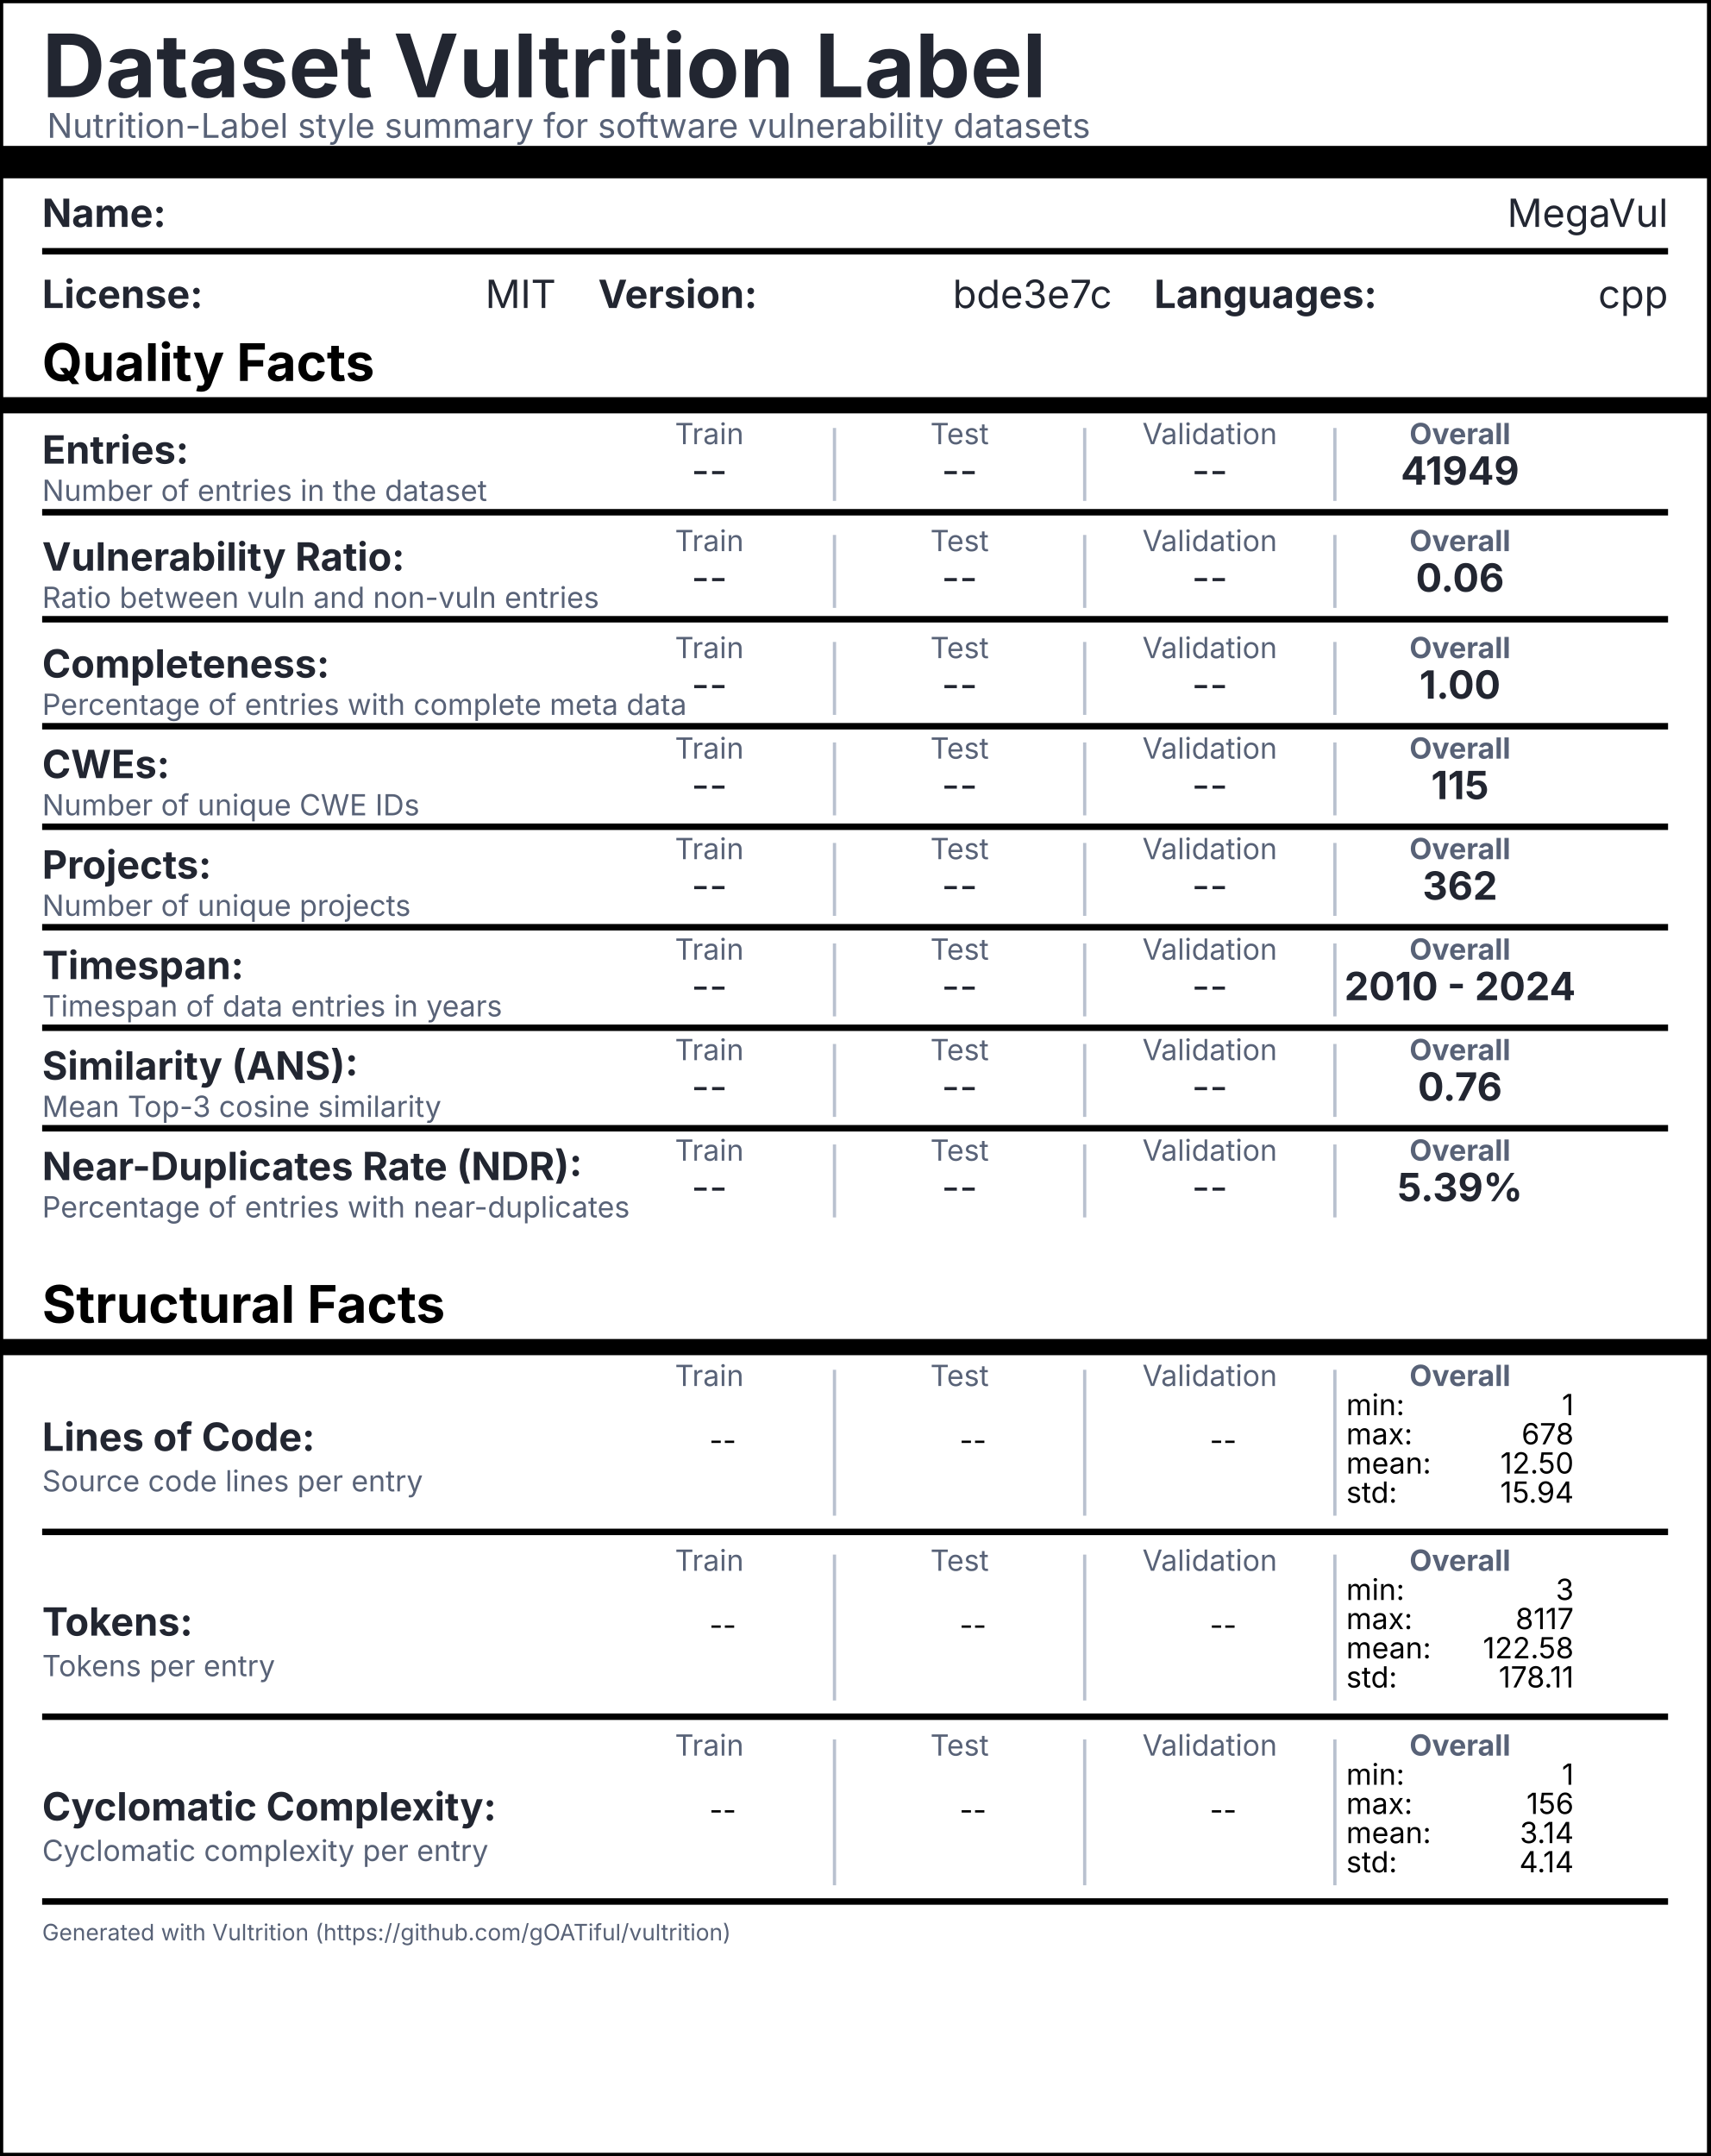
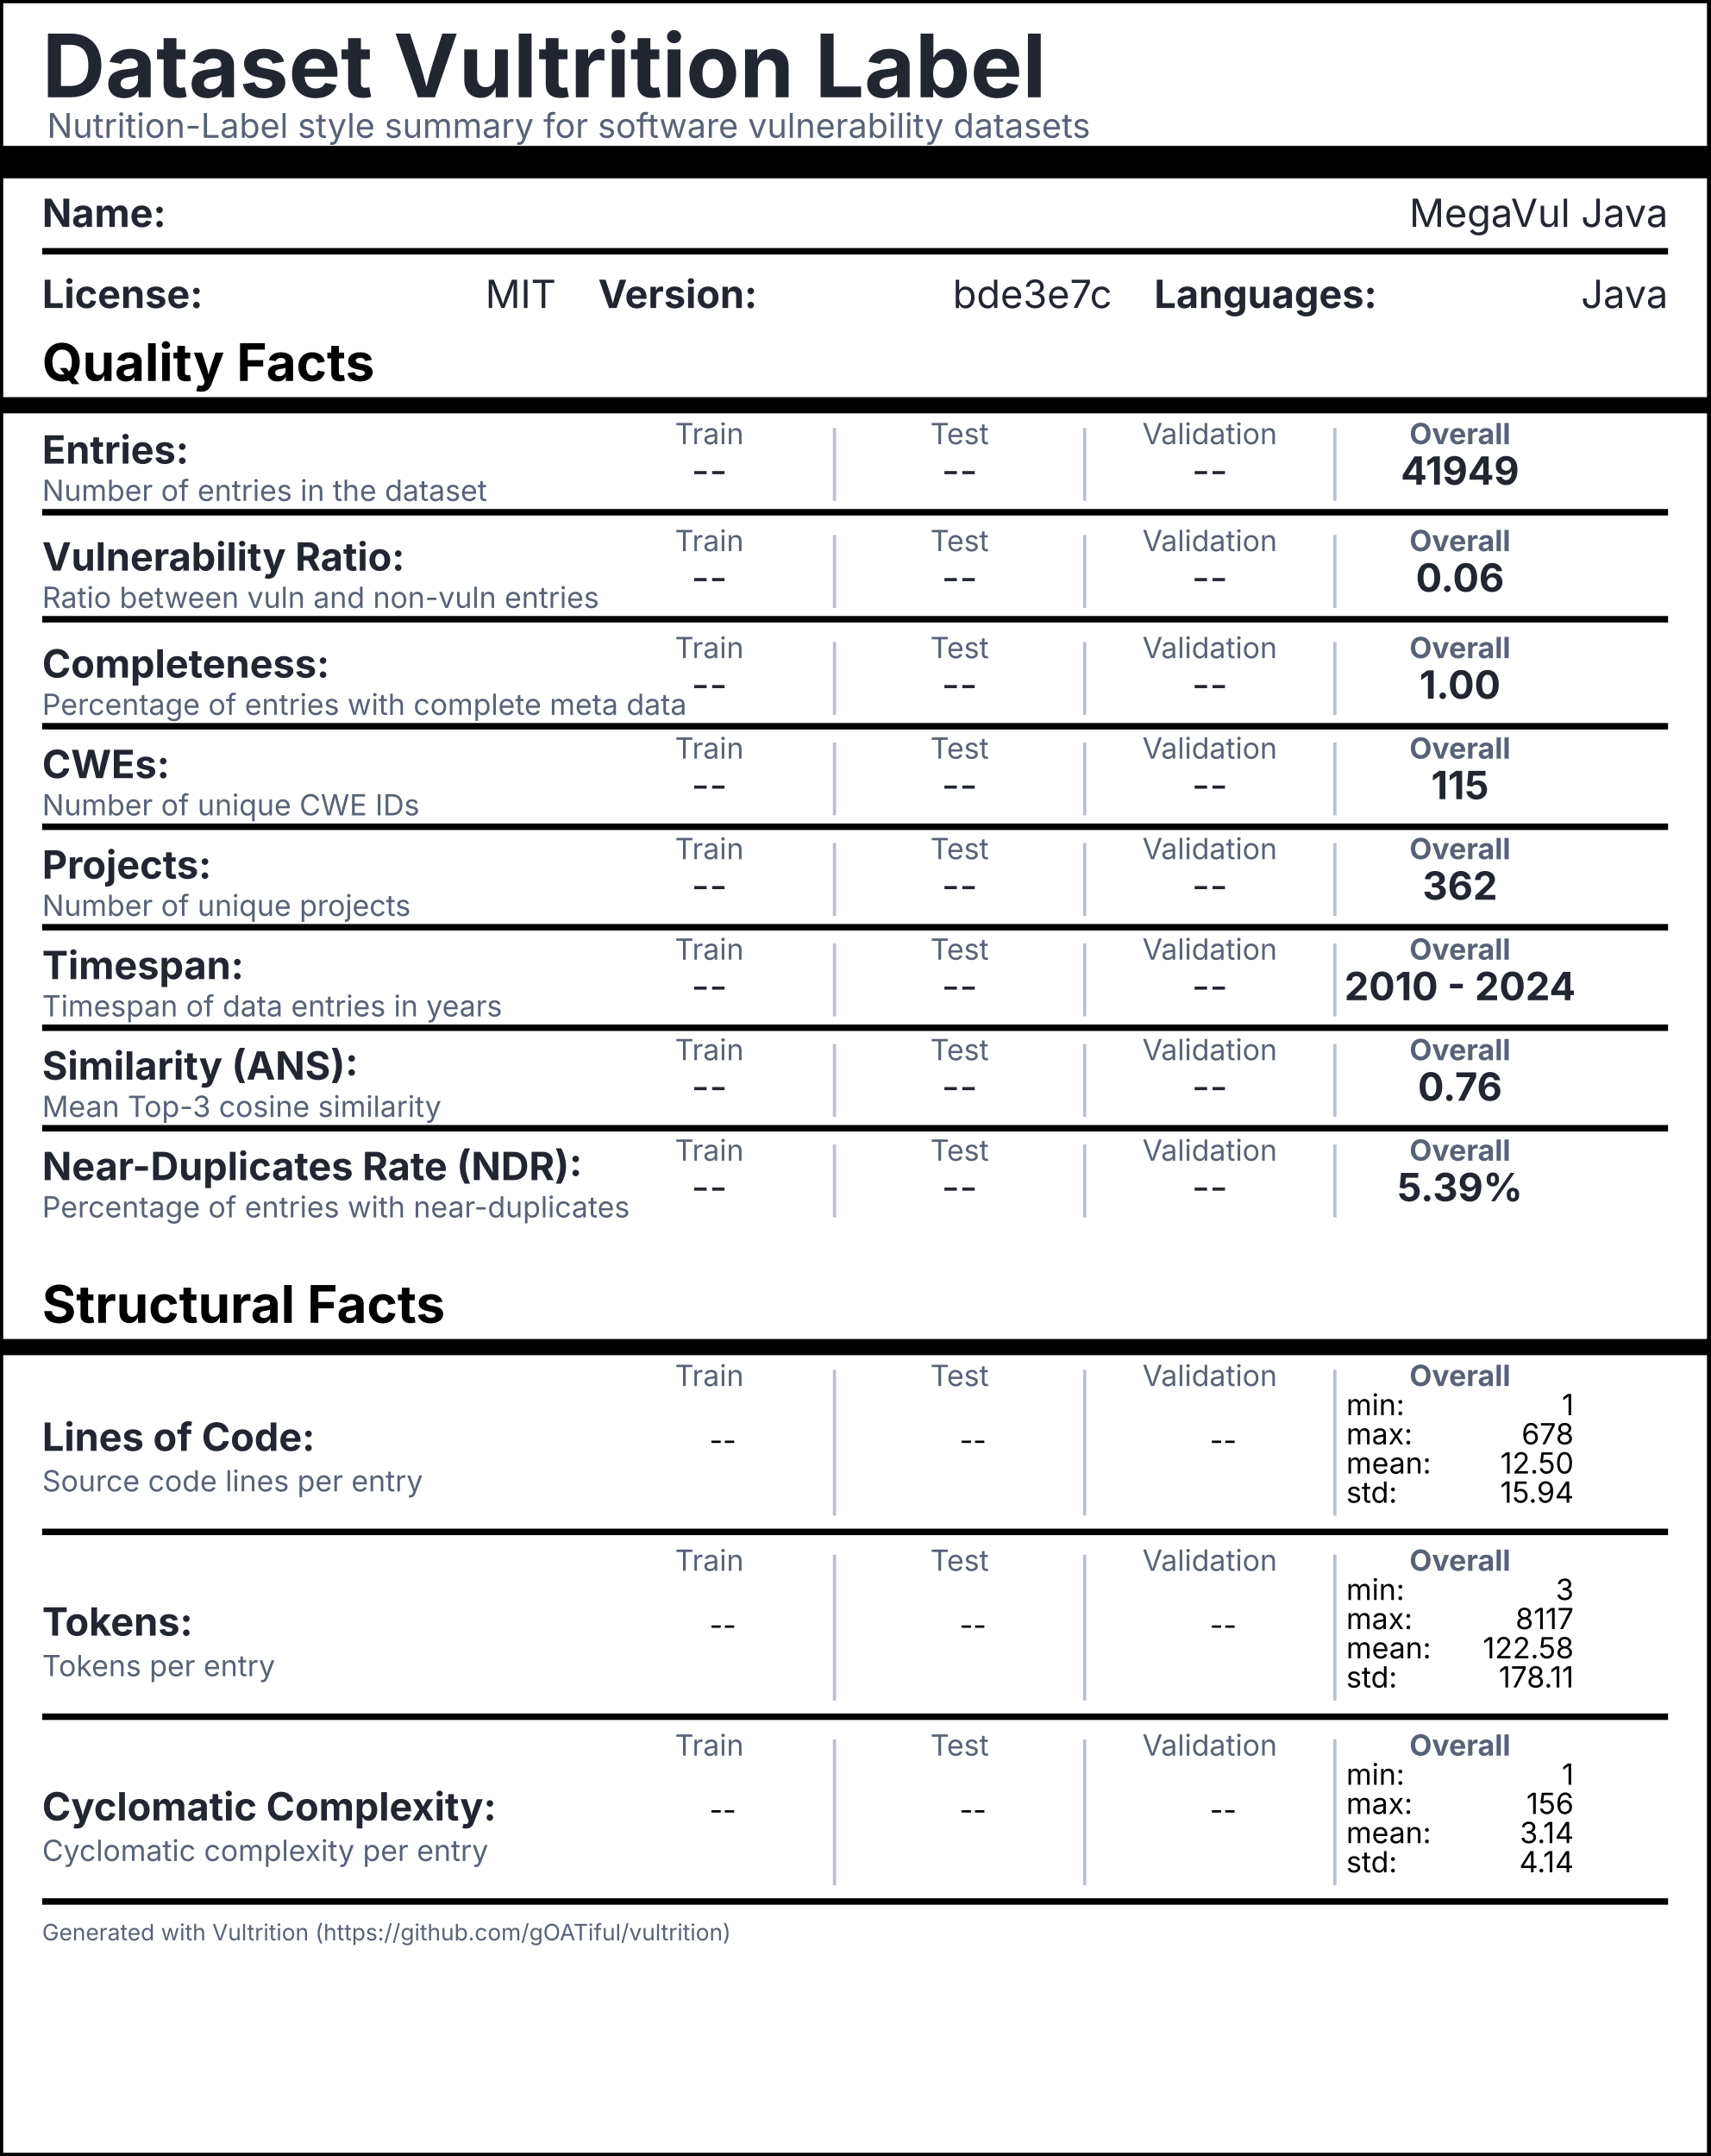
<svg xmlns="http://www.w3.org/2000/svg" baseProfile="tiny" height="1330px" version="1.2" viewBox="0,0,1055,1330" width="1055px">
  <defs />
  <rect fill="#ffffff" height="1330" stroke="#000000" stroke-width="4" width="1055" x="0" y="0" />
  <g />
  <text fill="#222631" font-family="Inter, Arial, Helvetica, sans-serif" font-size="54" font-weight="bold" x="26" y="60">Dataset Vultrition Label</text>
  <text fill="#586277" font-family="Inter, Arial, Helvetica, sans-serif" font-size="21" x="29" y="85">Nutrition-Label style summary for software vulnerability datasets</text>
  <line stroke="#000000" stroke-width="20" x1="0" x2="1055" y1="100" y2="100" />
  <text fill="#222631" font-family="Inter, Arial, Helvetica, sans-serif" font-size="24" font-weight="bold" x="26" y="140">Name:</text>
-   <text fill="#222631" font-family="Inter, Arial, Helvetica, sans-serif" font-size="24" text-anchor="end" x="1029" y="140">MegaVul</text>
+   <text fill="#222631" font-family="Inter, Arial, Helvetica, sans-serif" font-size="24" text-anchor="end" x="1029" y="140">MegaVul Java</text>
  <line stroke="#000000" stroke-width="4" x1="26" x2="1029" y1="155" y2="155" />
  <text fill="#222631" font-family="Inter, Arial, Helvetica, sans-serif" font-size="24" font-weight="bold" x="26.0" y="190">License:</text>
  <text fill="#222631" font-family="Inter, Arial, Helvetica, sans-serif" font-size="24" text-anchor="end" x="343.0" y="190">MIT</text>
  <text fill="#222631" font-family="Inter, Arial, Helvetica, sans-serif" font-size="24" font-weight="bold" x="369.0" y="190">Version:</text>
  <text fill="#222631" font-family="Inter, Arial, Helvetica, sans-serif" font-size="24" text-anchor="end" x="686.0" y="190">bde3e7c</text>
  <text fill="#222631" font-family="Inter, Arial, Helvetica, sans-serif" font-size="24" font-weight="bold" x="712.0" y="190">Languages:</text>
-   <text fill="#222631" font-family="Inter, Arial, Helvetica, sans-serif" font-size="24" text-anchor="end" x="1029.0" y="190">cpp</text>
+   <text fill="#222631" font-family="Inter, Arial, Helvetica, sans-serif" font-size="24" text-anchor="end" x="1029.0" y="190">Java</text>
  <text fill="#000000" font-family="Inter, Arial, Helvetica, sans-serif" font-size="32" font-weight="bold" x="26" y="235">Quality Facts</text>
  <line stroke="#000000" stroke-width="10" x1="0" x2="1055" y1="250" y2="250" />
  <text fill="#222631" font-family="Inter, Arial, Helvetica, sans-serif" font-size="24" font-weight="bold" x="26" y="286">Entries:</text>
  <text fill="#586277" font-family="Inter, Arial, Helvetica, sans-serif" font-size="18" x="26" y="309">Number of entries in the dataset</text>
  <text fill="#586277" font-family="Inter, Arial, Helvetica, sans-serif" font-size="18" font-weight="normal" text-anchor="middle" x="437.6" y="274">Train</text>
  <text fill="#222631" font-family="Inter, Arial, Helvetica, sans-serif" font-size="24" font-weight="normal" text-anchor="middle" x="437.6" y="299">--</text>
  <line stroke="#b9c1cf" stroke-width="2" x1="514.775" x2="514.775" y1="264" y2="309" />
  <text fill="#586277" font-family="Inter, Arial, Helvetica, sans-serif" font-size="18" font-weight="normal" text-anchor="middle" x="591.95" y="274">Test</text>
  <text fill="#222631" font-family="Inter, Arial, Helvetica, sans-serif" font-size="24" font-weight="normal" text-anchor="middle" x="591.95" y="299">--</text>
  <line stroke="#b9c1cf" stroke-width="2" x1="669.125" x2="669.125" y1="264" y2="309" />
  <text fill="#586277" font-family="Inter, Arial, Helvetica, sans-serif" font-size="18" font-weight="normal" text-anchor="middle" x="746.3" y="274">Validation</text>
  <text fill="#222631" font-family="Inter, Arial, Helvetica, sans-serif" font-size="24" font-weight="normal" text-anchor="middle" x="746.3" y="299">--</text>
  <line stroke="#b9c1cf" stroke-width="2" x1="823.475" x2="823.475" y1="264" y2="309" />
  <text fill="#586277" font-family="Inter, Arial, Helvetica, sans-serif" font-size="18" font-weight="bold" text-anchor="middle" x="900.65" y="274">Overall</text>
  <text fill="#222631" font-family="Inter, Arial, Helvetica, sans-serif" font-size="24" font-weight="bold" text-anchor="middle" x="900.65" y="299">41949</text>
  <line stroke="#000000" stroke-width="4" x1="26" x2="1029" y1="316" y2="316" />
  <text fill="#222631" font-family="Inter, Arial, Helvetica, sans-serif" font-size="24" font-weight="bold" x="26" y="352">Vulnerability Ratio:</text>
  <text fill="#586277" font-family="Inter, Arial, Helvetica, sans-serif" font-size="18" x="26" y="375">Ratio between vuln and non-vuln entries</text>
  <text fill="#586277" font-family="Inter, Arial, Helvetica, sans-serif" font-size="18" font-weight="normal" text-anchor="middle" x="437.6" y="340">Train</text>
  <text fill="#222631" font-family="Inter, Arial, Helvetica, sans-serif" font-size="24" font-weight="normal" text-anchor="middle" x="437.6" y="365">--</text>
  <line stroke="#b9c1cf" stroke-width="2" x1="514.775" x2="514.775" y1="330" y2="375" />
  <text fill="#586277" font-family="Inter, Arial, Helvetica, sans-serif" font-size="18" font-weight="normal" text-anchor="middle" x="591.95" y="340">Test</text>
  <text fill="#222631" font-family="Inter, Arial, Helvetica, sans-serif" font-size="24" font-weight="normal" text-anchor="middle" x="591.95" y="365">--</text>
  <line stroke="#b9c1cf" stroke-width="2" x1="669.125" x2="669.125" y1="330" y2="375" />
  <text fill="#586277" font-family="Inter, Arial, Helvetica, sans-serif" font-size="18" font-weight="normal" text-anchor="middle" x="746.3" y="340">Validation</text>
  <text fill="#222631" font-family="Inter, Arial, Helvetica, sans-serif" font-size="24" font-weight="normal" text-anchor="middle" x="746.3" y="365">--</text>
  <line stroke="#b9c1cf" stroke-width="2" x1="823.475" x2="823.475" y1="330" y2="375" />
  <text fill="#586277" font-family="Inter, Arial, Helvetica, sans-serif" font-size="18" font-weight="bold" text-anchor="middle" x="900.65" y="340">Overall</text>
  <text fill="#222631" font-family="Inter, Arial, Helvetica, sans-serif" font-size="24" font-weight="bold" text-anchor="middle" x="900.65" y="365">0.06</text>
  <line stroke="#000000" stroke-width="4" x1="26" x2="1029" y1="382" y2="382" />
  <text fill="#222631" font-family="Inter, Arial, Helvetica, sans-serif" font-size="24" font-weight="bold" x="26" y="418">Completeness:</text>
  <text fill="#586277" font-family="Inter, Arial, Helvetica, sans-serif" font-size="18" x="26" y="441">Percentage of entries with complete meta data</text>
  <text fill="#586277" font-family="Inter, Arial, Helvetica, sans-serif" font-size="18" font-weight="normal" text-anchor="middle" x="437.6" y="406">Train</text>
  <text fill="#222631" font-family="Inter, Arial, Helvetica, sans-serif" font-size="24" font-weight="normal" text-anchor="middle" x="437.6" y="431">--</text>
  <line stroke="#b9c1cf" stroke-width="2" x1="514.775" x2="514.775" y1="396" y2="441" />
  <text fill="#586277" font-family="Inter, Arial, Helvetica, sans-serif" font-size="18" font-weight="normal" text-anchor="middle" x="591.95" y="406">Test</text>
  <text fill="#222631" font-family="Inter, Arial, Helvetica, sans-serif" font-size="24" font-weight="normal" text-anchor="middle" x="591.95" y="431">--</text>
  <line stroke="#b9c1cf" stroke-width="2" x1="669.125" x2="669.125" y1="396" y2="441" />
  <text fill="#586277" font-family="Inter, Arial, Helvetica, sans-serif" font-size="18" font-weight="normal" text-anchor="middle" x="746.3" y="406">Validation</text>
  <text fill="#222631" font-family="Inter, Arial, Helvetica, sans-serif" font-size="24" font-weight="normal" text-anchor="middle" x="746.3" y="431">--</text>
  <line stroke="#b9c1cf" stroke-width="2" x1="823.475" x2="823.475" y1="396" y2="441" />
  <text fill="#586277" font-family="Inter, Arial, Helvetica, sans-serif" font-size="18" font-weight="bold" text-anchor="middle" x="900.65" y="406">Overall</text>
  <text fill="#222631" font-family="Inter, Arial, Helvetica, sans-serif" font-size="24" font-weight="bold" text-anchor="middle" x="900.65" y="431">1.00</text>
  <line stroke="#000000" stroke-width="4" x1="26" x2="1029" y1="448" y2="448" />
  <text fill="#222631" font-family="Inter, Arial, Helvetica, sans-serif" font-size="24" font-weight="bold" x="26" y="480">CWEs:</text>
  <text fill="#586277" font-family="Inter, Arial, Helvetica, sans-serif" font-size="18" x="26" y="503">Number of unique CWE IDs</text>
  <text fill="#586277" font-family="Inter, Arial, Helvetica, sans-serif" font-size="18" font-weight="normal" text-anchor="middle" x="437.6" y="468">Train</text>
  <text fill="#222631" font-family="Inter, Arial, Helvetica, sans-serif" font-size="24" font-weight="normal" text-anchor="middle" x="437.6" y="493">--</text>
  <line stroke="#b9c1cf" stroke-width="2" x1="514.775" x2="514.775" y1="458" y2="503" />
  <text fill="#586277" font-family="Inter, Arial, Helvetica, sans-serif" font-size="18" font-weight="normal" text-anchor="middle" x="591.95" y="468">Test</text>
  <text fill="#222631" font-family="Inter, Arial, Helvetica, sans-serif" font-size="24" font-weight="normal" text-anchor="middle" x="591.95" y="493">--</text>
  <line stroke="#b9c1cf" stroke-width="2" x1="669.125" x2="669.125" y1="458" y2="503" />
  <text fill="#586277" font-family="Inter, Arial, Helvetica, sans-serif" font-size="18" font-weight="normal" text-anchor="middle" x="746.3" y="468">Validation</text>
  <text fill="#222631" font-family="Inter, Arial, Helvetica, sans-serif" font-size="24" font-weight="normal" text-anchor="middle" x="746.3" y="493">--</text>
  <line stroke="#b9c1cf" stroke-width="2" x1="823.475" x2="823.475" y1="458" y2="503" />
  <text fill="#586277" font-family="Inter, Arial, Helvetica, sans-serif" font-size="18" font-weight="bold" text-anchor="middle" x="900.65" y="468">Overall</text>
  <text fill="#222631" font-family="Inter, Arial, Helvetica, sans-serif" font-size="24" font-weight="bold" text-anchor="middle" x="900.65" y="493">115</text>
  <line stroke="#000000" stroke-width="4" x1="26" x2="1029" y1="510" y2="510" />
  <text fill="#222631" font-family="Inter, Arial, Helvetica, sans-serif" font-size="24" font-weight="bold" x="26" y="542">Projects:</text>
  <text fill="#586277" font-family="Inter, Arial, Helvetica, sans-serif" font-size="18" x="26" y="565">Number of unique projects</text>
  <text fill="#586277" font-family="Inter, Arial, Helvetica, sans-serif" font-size="18" font-weight="normal" text-anchor="middle" x="437.6" y="530">Train</text>
  <text fill="#222631" font-family="Inter, Arial, Helvetica, sans-serif" font-size="24" font-weight="normal" text-anchor="middle" x="437.6" y="555">--</text>
  <line stroke="#b9c1cf" stroke-width="2" x1="514.775" x2="514.775" y1="520" y2="565" />
  <text fill="#586277" font-family="Inter, Arial, Helvetica, sans-serif" font-size="18" font-weight="normal" text-anchor="middle" x="591.95" y="530">Test</text>
  <text fill="#222631" font-family="Inter, Arial, Helvetica, sans-serif" font-size="24" font-weight="normal" text-anchor="middle" x="591.95" y="555">--</text>
  <line stroke="#b9c1cf" stroke-width="2" x1="669.125" x2="669.125" y1="520" y2="565" />
  <text fill="#586277" font-family="Inter, Arial, Helvetica, sans-serif" font-size="18" font-weight="normal" text-anchor="middle" x="746.3" y="530">Validation</text>
  <text fill="#222631" font-family="Inter, Arial, Helvetica, sans-serif" font-size="24" font-weight="normal" text-anchor="middle" x="746.3" y="555">--</text>
  <line stroke="#b9c1cf" stroke-width="2" x1="823.475" x2="823.475" y1="520" y2="565" />
  <text fill="#586277" font-family="Inter, Arial, Helvetica, sans-serif" font-size="18" font-weight="bold" text-anchor="middle" x="900.65" y="530">Overall</text>
  <text fill="#222631" font-family="Inter, Arial, Helvetica, sans-serif" font-size="24" font-weight="bold" text-anchor="middle" x="900.65" y="555">362</text>
  <line stroke="#000000" stroke-width="4" x1="26" x2="1029" y1="572" y2="572" />
  <text fill="#222631" font-family="Inter, Arial, Helvetica, sans-serif" font-size="24" font-weight="bold" x="26" y="604">Timespan:</text>
  <text fill="#586277" font-family="Inter, Arial, Helvetica, sans-serif" font-size="18" x="26" y="627">Timespan of data entries in years</text>
  <text fill="#586277" font-family="Inter, Arial, Helvetica, sans-serif" font-size="18" font-weight="normal" text-anchor="middle" x="437.6" y="592">Train</text>
  <text fill="#222631" font-family="Inter, Arial, Helvetica, sans-serif" font-size="24" font-weight="normal" text-anchor="middle" x="437.6" y="617">--</text>
  <line stroke="#b9c1cf" stroke-width="2" x1="514.775" x2="514.775" y1="582" y2="627" />
  <text fill="#586277" font-family="Inter, Arial, Helvetica, sans-serif" font-size="18" font-weight="normal" text-anchor="middle" x="591.95" y="592">Test</text>
  <text fill="#222631" font-family="Inter, Arial, Helvetica, sans-serif" font-size="24" font-weight="normal" text-anchor="middle" x="591.95" y="617">--</text>
  <line stroke="#b9c1cf" stroke-width="2" x1="669.125" x2="669.125" y1="582" y2="627" />
  <text fill="#586277" font-family="Inter, Arial, Helvetica, sans-serif" font-size="18" font-weight="normal" text-anchor="middle" x="746.3" y="592">Validation</text>
  <text fill="#222631" font-family="Inter, Arial, Helvetica, sans-serif" font-size="24" font-weight="normal" text-anchor="middle" x="746.3" y="617">--</text>
  <line stroke="#b9c1cf" stroke-width="2" x1="823.475" x2="823.475" y1="582" y2="627" />
  <text fill="#586277" font-family="Inter, Arial, Helvetica, sans-serif" font-size="18" font-weight="bold" text-anchor="middle" x="900.65" y="592">Overall</text>
  <text fill="#222631" font-family="Inter, Arial, Helvetica, sans-serif" font-size="24" font-weight="bold" text-anchor="middle" x="900.65" y="617">2010 - 2024</text>
  <line stroke="#000000" stroke-width="4" x1="26" x2="1029" y1="634" y2="634" />
  <text fill="#222631" font-family="Inter, Arial, Helvetica, sans-serif" font-size="24" font-weight="bold" x="26" y="666">Similarity (ANS):</text>
  <text fill="#586277" font-family="Inter, Arial, Helvetica, sans-serif" font-size="18" x="26" y="689">Mean Top-3 cosine similarity</text>
  <text fill="#586277" font-family="Inter, Arial, Helvetica, sans-serif" font-size="18" font-weight="normal" text-anchor="middle" x="437.6" y="654">Train</text>
  <text fill="#222631" font-family="Inter, Arial, Helvetica, sans-serif" font-size="24" font-weight="normal" text-anchor="middle" x="437.6" y="679">--</text>
  <line stroke="#b9c1cf" stroke-width="2" x1="514.775" x2="514.775" y1="644" y2="689" />
  <text fill="#586277" font-family="Inter, Arial, Helvetica, sans-serif" font-size="18" font-weight="normal" text-anchor="middle" x="591.95" y="654">Test</text>
  <text fill="#222631" font-family="Inter, Arial, Helvetica, sans-serif" font-size="24" font-weight="normal" text-anchor="middle" x="591.95" y="679">--</text>
  <line stroke="#b9c1cf" stroke-width="2" x1="669.125" x2="669.125" y1="644" y2="689" />
  <text fill="#586277" font-family="Inter, Arial, Helvetica, sans-serif" font-size="18" font-weight="normal" text-anchor="middle" x="746.3" y="654">Validation</text>
  <text fill="#222631" font-family="Inter, Arial, Helvetica, sans-serif" font-size="24" font-weight="normal" text-anchor="middle" x="746.3" y="679">--</text>
  <line stroke="#b9c1cf" stroke-width="2" x1="823.475" x2="823.475" y1="644" y2="689" />
  <text fill="#586277" font-family="Inter, Arial, Helvetica, sans-serif" font-size="18" font-weight="bold" text-anchor="middle" x="900.65" y="654">Overall</text>
  <text fill="#222631" font-family="Inter, Arial, Helvetica, sans-serif" font-size="24" font-weight="bold" text-anchor="middle" x="900.65" y="679">0.76</text>
  <line stroke="#000000" stroke-width="4" x1="26" x2="1029" y1="696" y2="696" />
  <text fill="#222631" font-family="Inter, Arial, Helvetica, sans-serif" font-size="24" font-weight="bold" x="26" y="728">Near-Duplicates Rate (NDR):</text>
  <text fill="#586277" font-family="Inter, Arial, Helvetica, sans-serif" font-size="18" x="26" y="751">Percentage of entries with near-duplicates</text>
  <text fill="#586277" font-family="Inter, Arial, Helvetica, sans-serif" font-size="18" font-weight="normal" text-anchor="middle" x="437.6" y="716">Train</text>
  <text fill="#222631" font-family="Inter, Arial, Helvetica, sans-serif" font-size="24" font-weight="normal" text-anchor="middle" x="437.6" y="741">--</text>
  <line stroke="#b9c1cf" stroke-width="2" x1="514.775" x2="514.775" y1="706" y2="751" />
  <text fill="#586277" font-family="Inter, Arial, Helvetica, sans-serif" font-size="18" font-weight="normal" text-anchor="middle" x="591.95" y="716">Test</text>
  <text fill="#222631" font-family="Inter, Arial, Helvetica, sans-serif" font-size="24" font-weight="normal" text-anchor="middle" x="591.95" y="741">--</text>
  <line stroke="#b9c1cf" stroke-width="2" x1="669.125" x2="669.125" y1="706" y2="751" />
  <text fill="#586277" font-family="Inter, Arial, Helvetica, sans-serif" font-size="18" font-weight="normal" text-anchor="middle" x="746.3" y="716">Validation</text>
  <text fill="#222631" font-family="Inter, Arial, Helvetica, sans-serif" font-size="24" font-weight="normal" text-anchor="middle" x="746.3" y="741">--</text>
  <line stroke="#b9c1cf" stroke-width="2" x1="823.475" x2="823.475" y1="706" y2="751" />
  <text fill="#586277" font-family="Inter, Arial, Helvetica, sans-serif" font-size="18" font-weight="bold" text-anchor="middle" x="900.65" y="716">Overall</text>
  <text fill="#222631" font-family="Inter, Arial, Helvetica, sans-serif" font-size="24" font-weight="bold" text-anchor="middle" x="900.65" y="741">5.39%</text>
  <text fill="#000000" font-family="Inter, Arial, Helvetica, sans-serif" font-size="32" font-weight="bold" x="26" y="816">Structural Facts</text>
  <line stroke="#000000" stroke-width="10" x1="0" x2="1055" y1="831" y2="831" />
  <text fill="#222631" font-family="Inter, Arial, Helvetica, sans-serif" font-size="24" font-weight="bold" x="26" y="895">Lines of Code:</text>
  <text fill="#586277" font-family="Inter, Arial, Helvetica, sans-serif" font-size="18" x="26" y="920">Source code lines per entry</text>
  <line stroke="#b9c1cf" stroke-width="2" x1="514.775" x2="514.775" y1="845" y2="935" />
  <text fill="#586277" font-family="Inter, Arial, Helvetica, sans-serif" font-size="18" font-weight="normal" text-anchor="middle" x="437.6" y="855">Train</text>
  <text fill="#000000" font-family="Inter, Arial, Helvetica, sans-serif" font-size="18" x="437.6" y="895">--</text>
  <line stroke="#b9c1cf" stroke-width="2" x1="669.125" x2="669.125" y1="845" y2="935" />
  <text fill="#586277" font-family="Inter, Arial, Helvetica, sans-serif" font-size="18" font-weight="normal" text-anchor="middle" x="591.95" y="855">Test</text>
  <text fill="#000000" font-family="Inter, Arial, Helvetica, sans-serif" font-size="18" x="591.95" y="895">--</text>
  <line stroke="#b9c1cf" stroke-width="2" x1="823.475" x2="823.475" y1="845" y2="935" />
  <text fill="#586277" font-family="Inter, Arial, Helvetica, sans-serif" font-size="18" font-weight="normal" text-anchor="middle" x="746.3" y="855">Validation</text>
  <text fill="#000000" font-family="Inter, Arial, Helvetica, sans-serif" font-size="18" x="746.3" y="895">--</text>
  <text fill="#586277" font-family="Inter, Arial, Helvetica, sans-serif" font-size="18" font-weight="bold" text-anchor="middle" x="900.65" y="855">Overall</text>
  <text fill="#000000" font-family="Inter, Arial, Helvetica, sans-serif" font-size="18" x="830.475" y="873">min:</text>
  <text fill="#000000" font-family="Inter, Arial, Helvetica, sans-serif" font-size="18" text-anchor="end" x="970.825" y="873">1</text>
  <text fill="#000000" font-family="Inter, Arial, Helvetica, sans-serif" font-size="18" x="830.475" y="891">max:</text>
  <text fill="#000000" font-family="Inter, Arial, Helvetica, sans-serif" font-size="18" text-anchor="end" x="970.825" y="891">678</text>
  <text fill="#000000" font-family="Inter, Arial, Helvetica, sans-serif" font-size="18" x="830.475" y="909">mean:</text>
  <text fill="#000000" font-family="Inter, Arial, Helvetica, sans-serif" font-size="18" text-anchor="end" x="970.825" y="909">12.50</text>
  <text fill="#000000" font-family="Inter, Arial, Helvetica, sans-serif" font-size="18" x="830.475" y="927">std:</text>
  <text fill="#000000" font-family="Inter, Arial, Helvetica, sans-serif" font-size="18" text-anchor="end" x="970.825" y="927">15.94</text>
  <line stroke="#000000" stroke-width="4" x1="26" x2="1029" y1="945" y2="945" />
  <text fill="#222631" font-family="Inter, Arial, Helvetica, sans-serif" font-size="24" font-weight="bold" x="26" y="1009">Tokens:</text>
  <text fill="#586277" font-family="Inter, Arial, Helvetica, sans-serif" font-size="18" x="26" y="1034">Tokens per entry</text>
  <line stroke="#b9c1cf" stroke-width="2" x1="514.775" x2="514.775" y1="959" y2="1049" />
  <text fill="#586277" font-family="Inter, Arial, Helvetica, sans-serif" font-size="18" font-weight="normal" text-anchor="middle" x="437.6" y="969">Train</text>
  <text fill="#000000" font-family="Inter, Arial, Helvetica, sans-serif" font-size="18" x="437.6" y="1009">--</text>
  <line stroke="#b9c1cf" stroke-width="2" x1="669.125" x2="669.125" y1="959" y2="1049" />
  <text fill="#586277" font-family="Inter, Arial, Helvetica, sans-serif" font-size="18" font-weight="normal" text-anchor="middle" x="591.95" y="969">Test</text>
  <text fill="#000000" font-family="Inter, Arial, Helvetica, sans-serif" font-size="18" x="591.95" y="1009">--</text>
  <line stroke="#b9c1cf" stroke-width="2" x1="823.475" x2="823.475" y1="959" y2="1049" />
  <text fill="#586277" font-family="Inter, Arial, Helvetica, sans-serif" font-size="18" font-weight="normal" text-anchor="middle" x="746.3" y="969">Validation</text>
  <text fill="#000000" font-family="Inter, Arial, Helvetica, sans-serif" font-size="18" x="746.3" y="1009">--</text>
  <text fill="#586277" font-family="Inter, Arial, Helvetica, sans-serif" font-size="18" font-weight="bold" text-anchor="middle" x="900.65" y="969">Overall</text>
  <text fill="#000000" font-family="Inter, Arial, Helvetica, sans-serif" font-size="18" x="830.475" y="987">min:</text>
  <text fill="#000000" font-family="Inter, Arial, Helvetica, sans-serif" font-size="18" text-anchor="end" x="970.825" y="987">3</text>
  <text fill="#000000" font-family="Inter, Arial, Helvetica, sans-serif" font-size="18" x="830.475" y="1005">max:</text>
  <text fill="#000000" font-family="Inter, Arial, Helvetica, sans-serif" font-size="18" text-anchor="end" x="970.825" y="1005">8117</text>
  <text fill="#000000" font-family="Inter, Arial, Helvetica, sans-serif" font-size="18" x="830.475" y="1023">mean:</text>
  <text fill="#000000" font-family="Inter, Arial, Helvetica, sans-serif" font-size="18" text-anchor="end" x="970.825" y="1023">122.58</text>
  <text fill="#000000" font-family="Inter, Arial, Helvetica, sans-serif" font-size="18" x="830.475" y="1041">std:</text>
  <text fill="#000000" font-family="Inter, Arial, Helvetica, sans-serif" font-size="18" text-anchor="end" x="970.825" y="1041">178.11</text>
  <line stroke="#000000" stroke-width="4" x1="26" x2="1029" y1="1059" y2="1059" />
  <text fill="#222631" font-family="Inter, Arial, Helvetica, sans-serif" font-size="24" font-weight="bold" x="26" y="1123">Cyclomatic Complexity:</text>
  <text fill="#586277" font-family="Inter, Arial, Helvetica, sans-serif" font-size="18" x="26" y="1148">Cyclomatic complexity per entry</text>
  <line stroke="#b9c1cf" stroke-width="2" x1="514.775" x2="514.775" y1="1073" y2="1163" />
  <text fill="#586277" font-family="Inter, Arial, Helvetica, sans-serif" font-size="18" font-weight="normal" text-anchor="middle" x="437.6" y="1083">Train</text>
  <text fill="#000000" font-family="Inter, Arial, Helvetica, sans-serif" font-size="18" x="437.6" y="1123">--</text>
  <line stroke="#b9c1cf" stroke-width="2" x1="669.125" x2="669.125" y1="1073" y2="1163" />
  <text fill="#586277" font-family="Inter, Arial, Helvetica, sans-serif" font-size="18" font-weight="normal" text-anchor="middle" x="591.95" y="1083">Test</text>
  <text fill="#000000" font-family="Inter, Arial, Helvetica, sans-serif" font-size="18" x="591.95" y="1123">--</text>
  <line stroke="#b9c1cf" stroke-width="2" x1="823.475" x2="823.475" y1="1073" y2="1163" />
  <text fill="#586277" font-family="Inter, Arial, Helvetica, sans-serif" font-size="18" font-weight="normal" text-anchor="middle" x="746.3" y="1083">Validation</text>
  <text fill="#000000" font-family="Inter, Arial, Helvetica, sans-serif" font-size="18" x="746.3" y="1123">--</text>
  <text fill="#586277" font-family="Inter, Arial, Helvetica, sans-serif" font-size="18" font-weight="bold" text-anchor="middle" x="900.65" y="1083">Overall</text>
  <text fill="#000000" font-family="Inter, Arial, Helvetica, sans-serif" font-size="18" x="830.475" y="1101">min:</text>
  <text fill="#000000" font-family="Inter, Arial, Helvetica, sans-serif" font-size="18" text-anchor="end" x="970.825" y="1101">1</text>
  <text fill="#000000" font-family="Inter, Arial, Helvetica, sans-serif" font-size="18" x="830.475" y="1119">max:</text>
  <text fill="#000000" font-family="Inter, Arial, Helvetica, sans-serif" font-size="18" text-anchor="end" x="970.825" y="1119">156</text>
  <text fill="#000000" font-family="Inter, Arial, Helvetica, sans-serif" font-size="18" x="830.475" y="1137">mean:</text>
  <text fill="#000000" font-family="Inter, Arial, Helvetica, sans-serif" font-size="18" text-anchor="end" x="970.825" y="1137">3.14</text>
  <text fill="#000000" font-family="Inter, Arial, Helvetica, sans-serif" font-size="18" x="830.475" y="1155">std:</text>
  <text fill="#000000" font-family="Inter, Arial, Helvetica, sans-serif" font-size="18" text-anchor="end" x="970.825" y="1155">4.14</text>
  <line stroke="#000000" stroke-width="4" x1="26" x2="1029" y1="1173" y2="1173" />
  <text fill="#586277" font-family="Inter, Arial, Helvetica, sans-serif" font-size="14" x="26" y="1197">Generated with Vultrition (https://github.com/gOATiful/vultrition)</text>
</svg>
